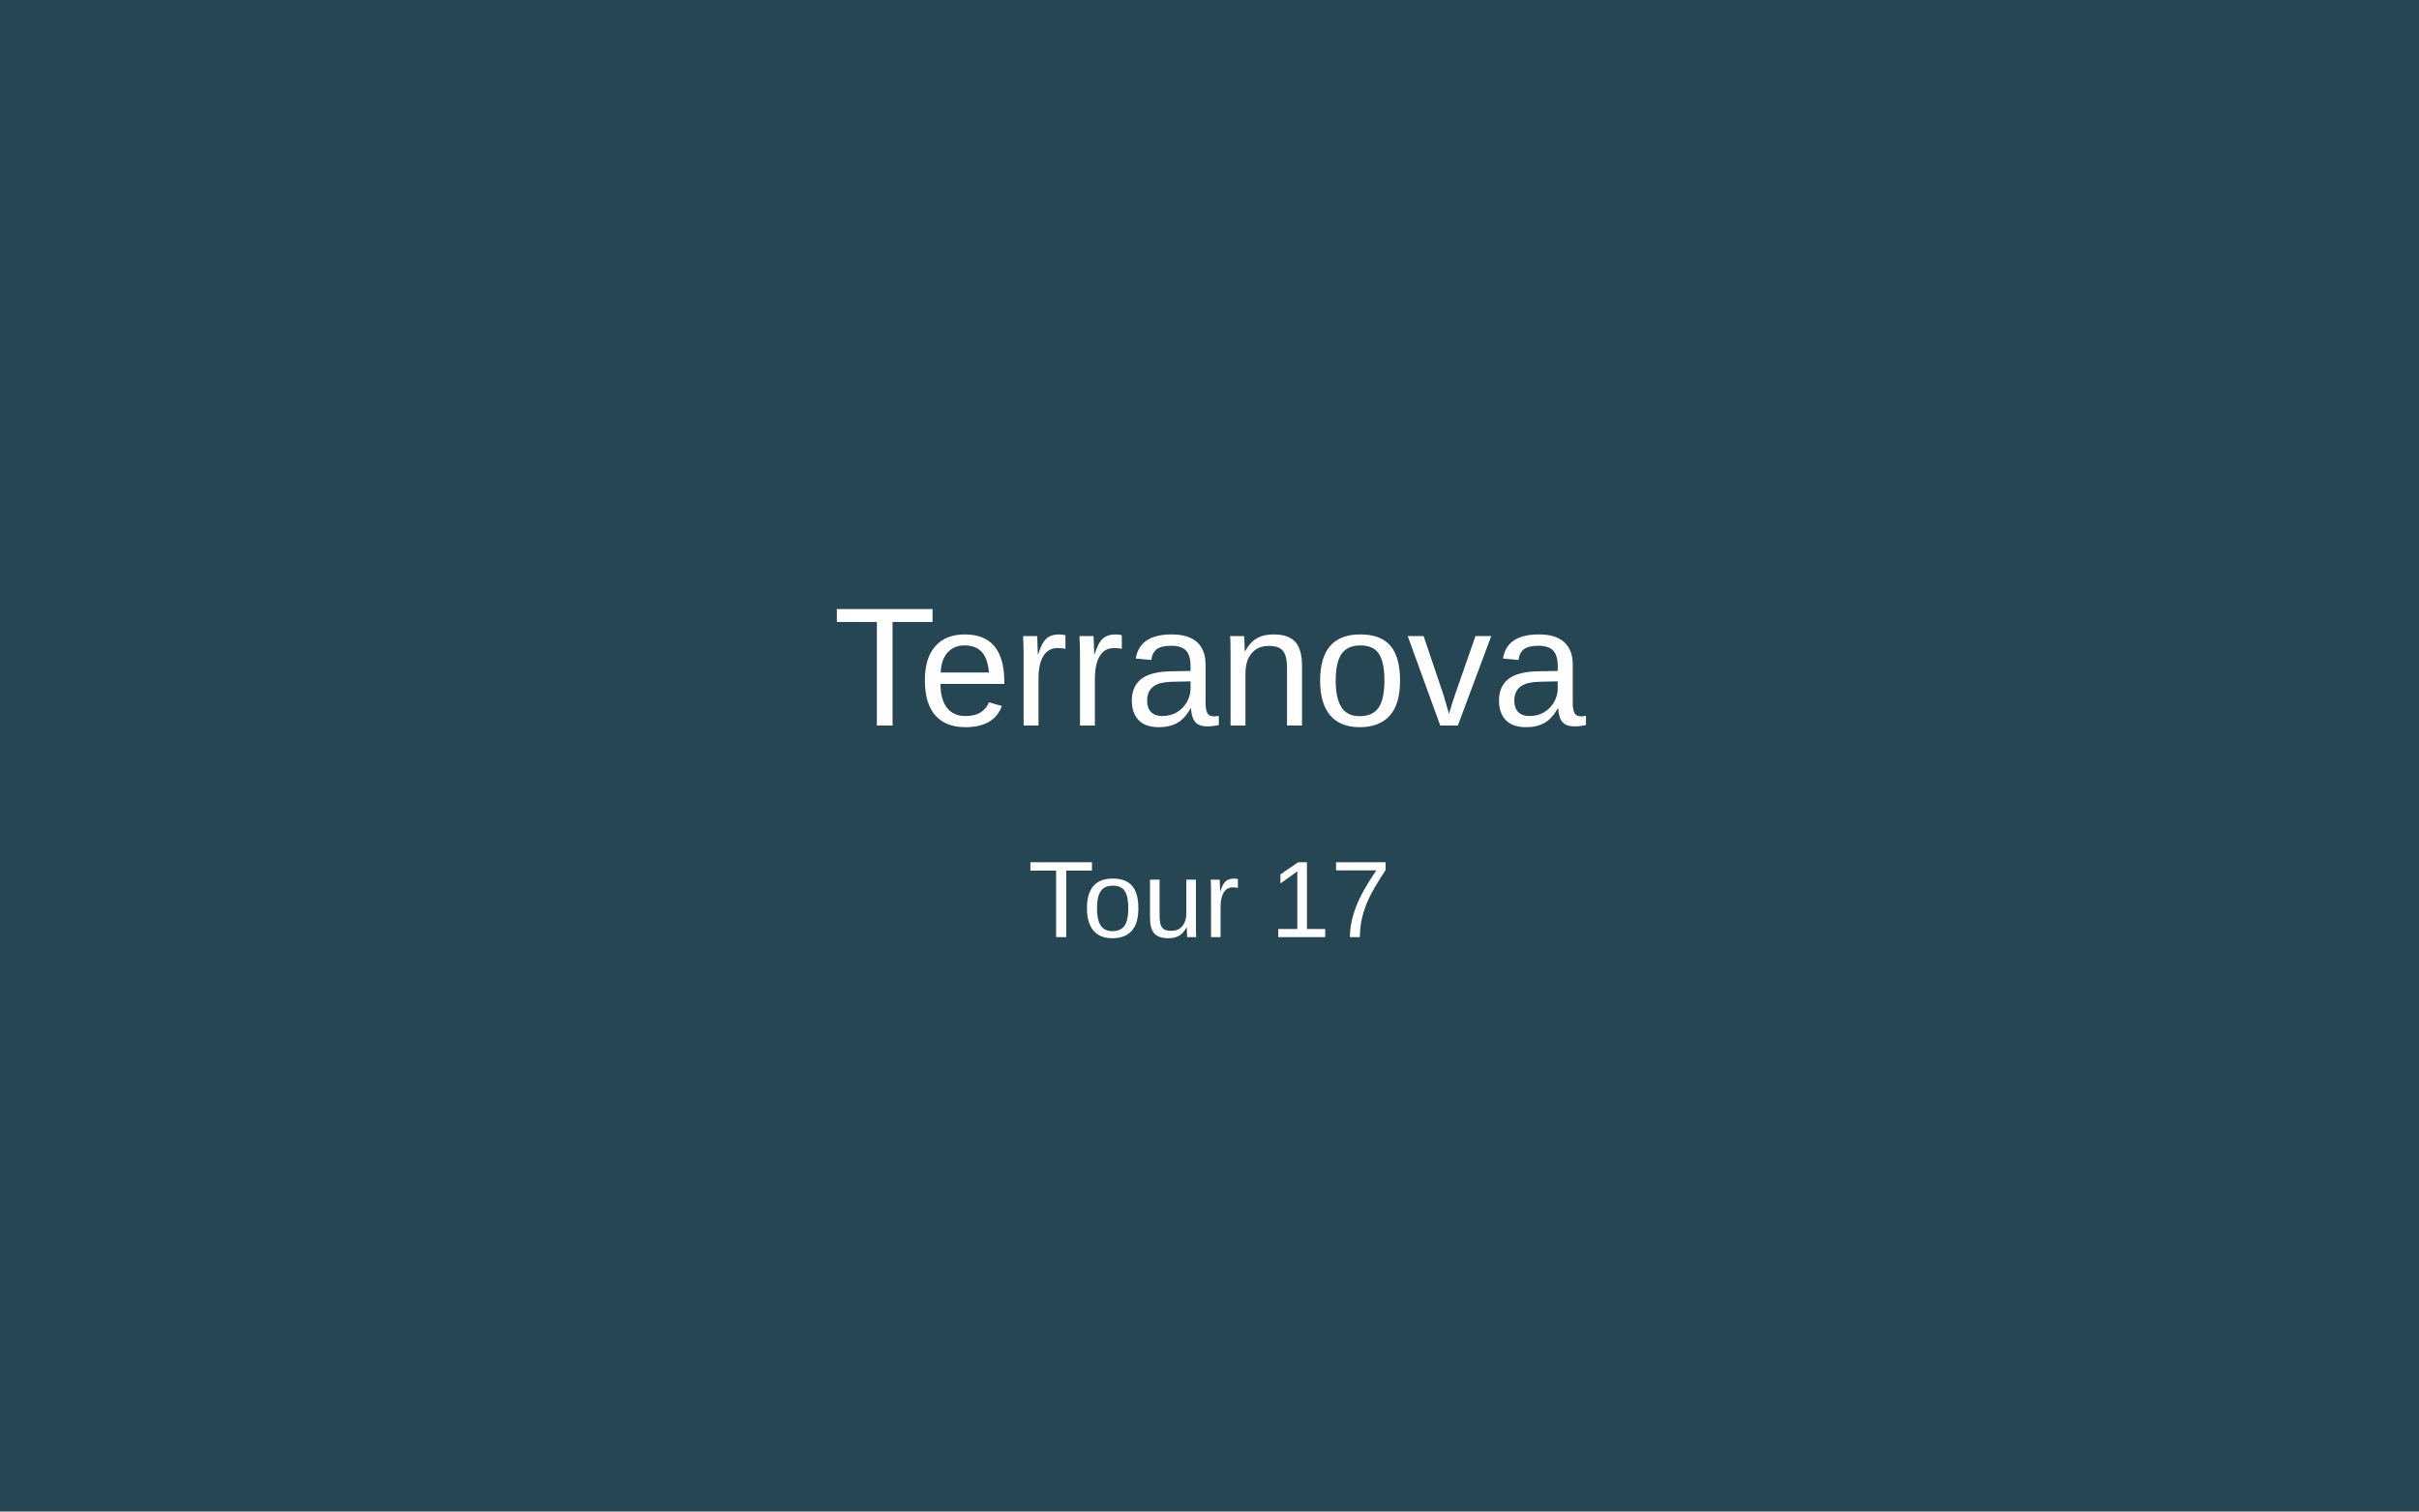
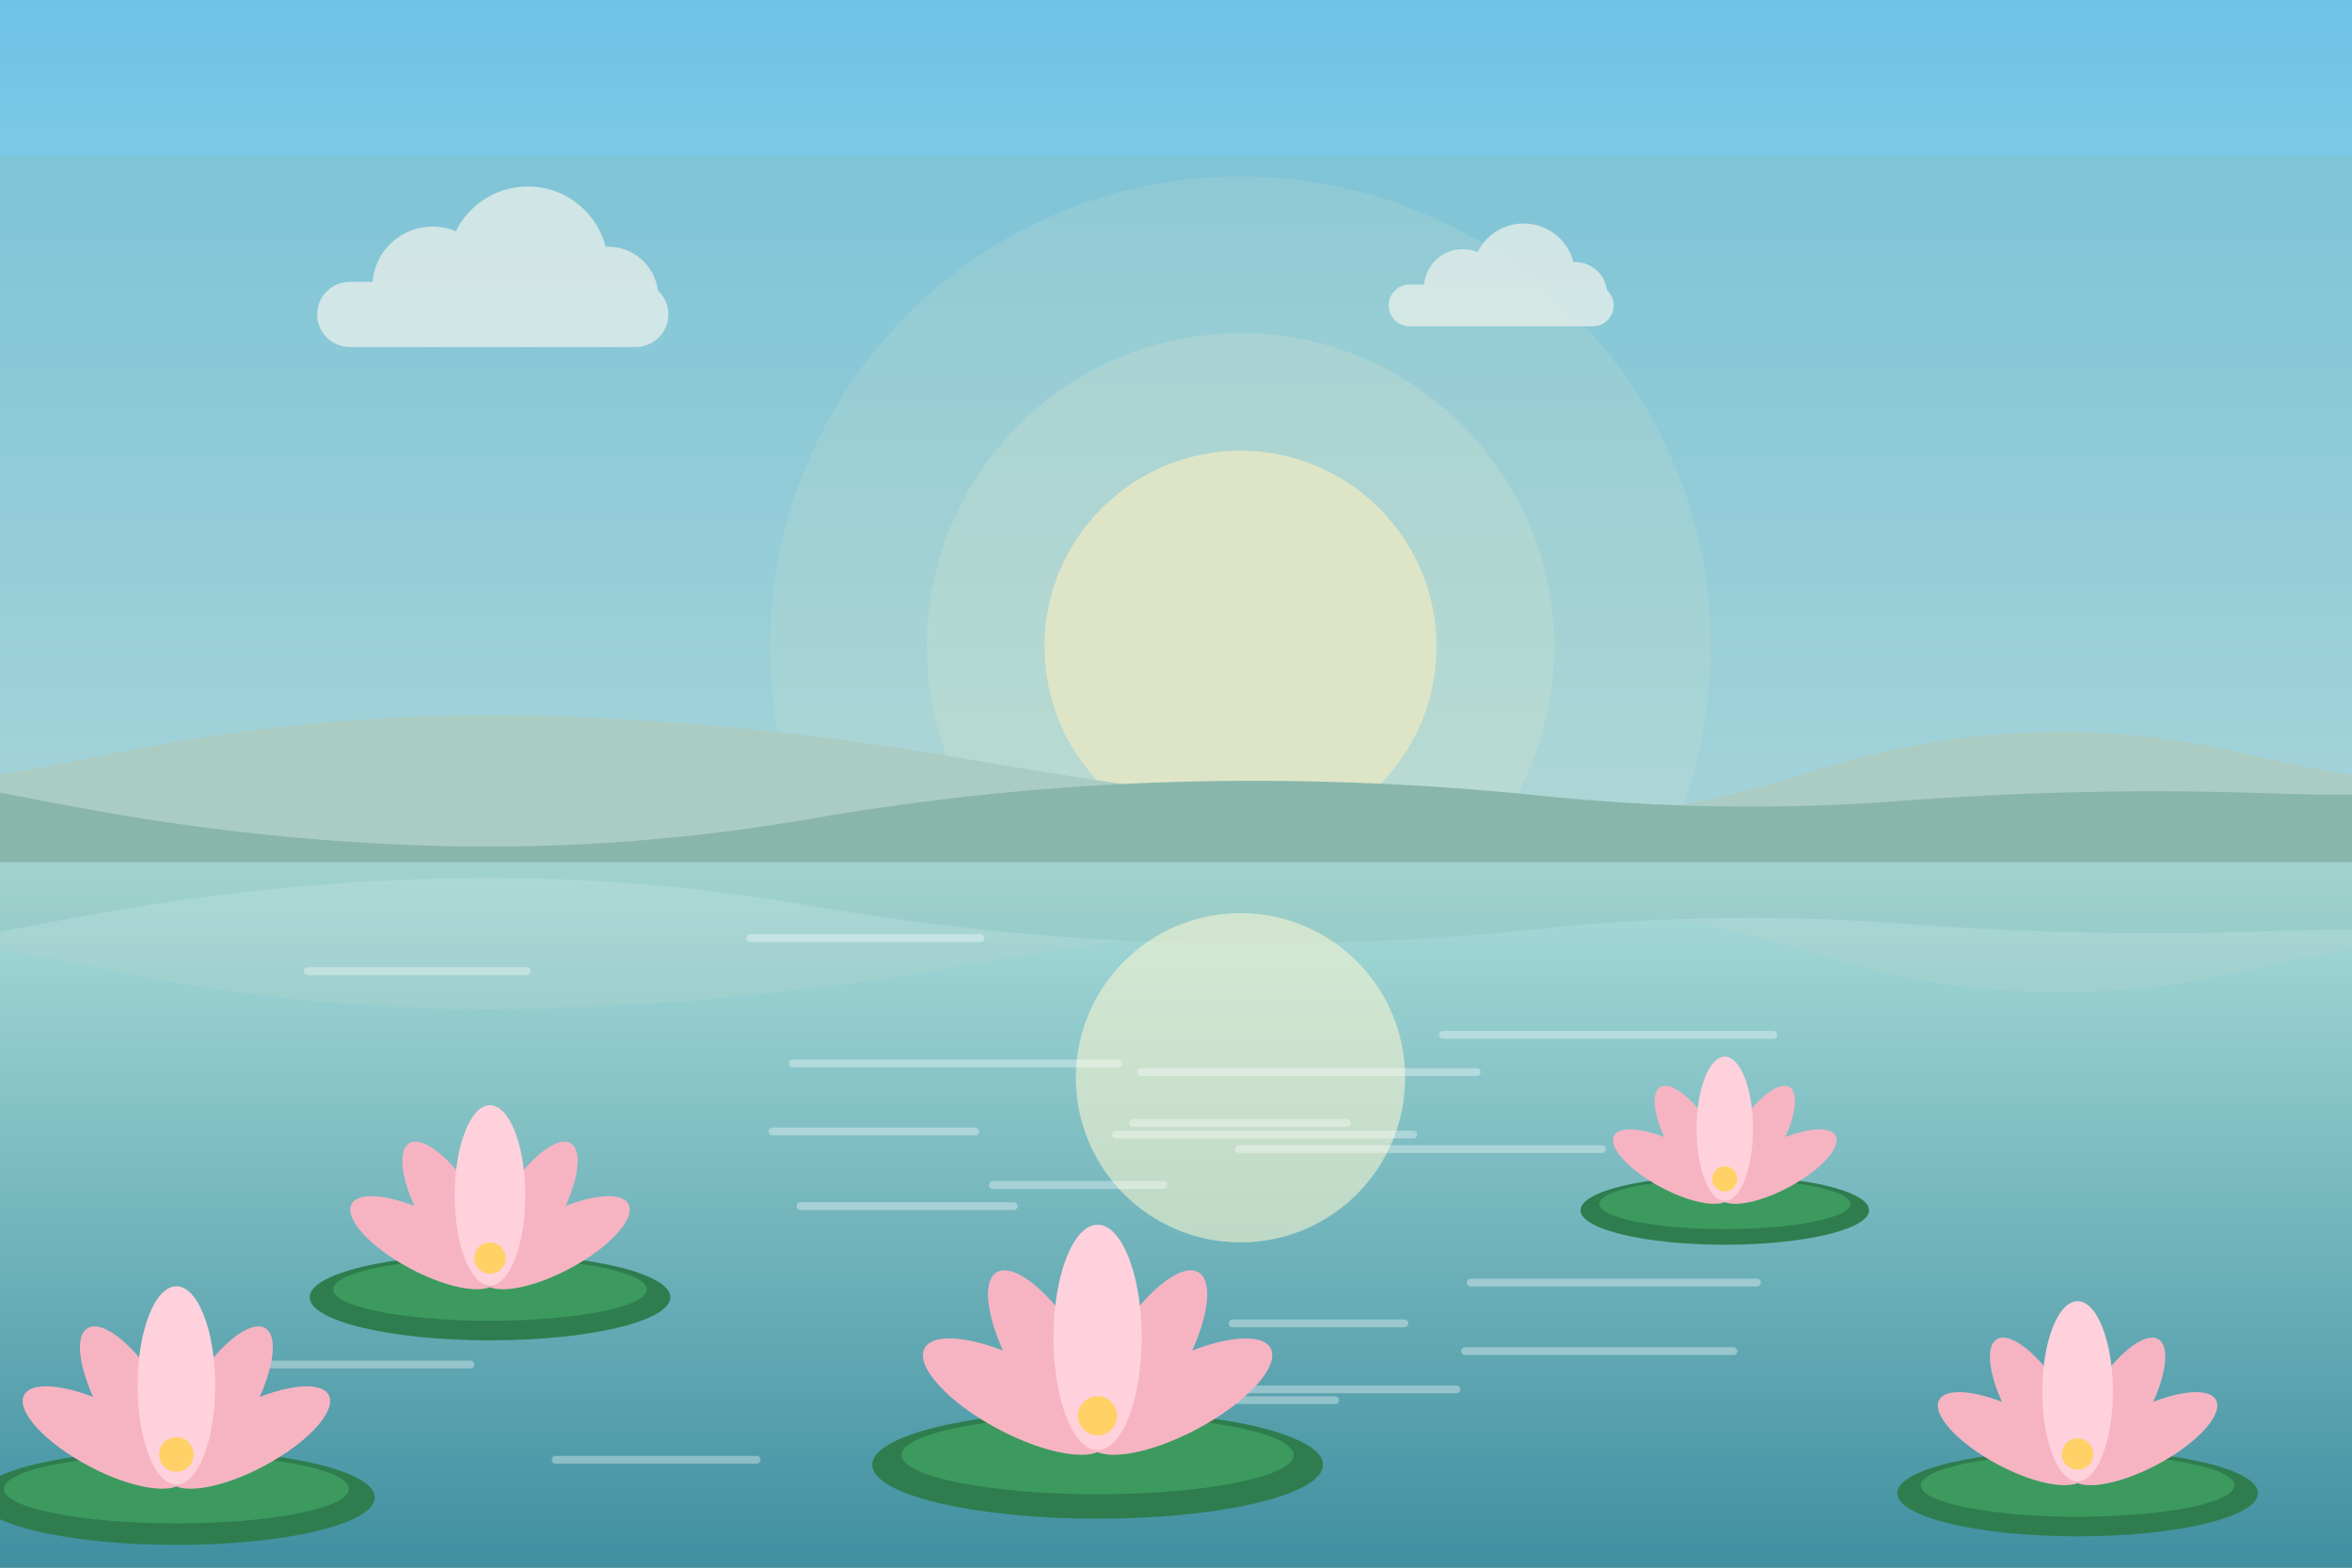
- <svg xmlns="http://www.w3.org/2000/svg" width="800" height="500" viewBox="0 0 800 500">
-   <rect width="800" height="500" fill="#264653" />
-   <text x="400" y="240" font-family="Arial, sans-serif" font-size="56" fill="#fff" text-anchor="middle">Terranova</text>
-   <text x="400" y="310" font-family="Arial, sans-serif" font-size="36" fill="#fff" text-anchor="middle">Tour 17</text>
+ <svg xmlns="http://www.w3.org/2000/svg" viewBox="0 0 1200 800" width="1200" height="800" preserveAspectRatio="xMidYMid slice" role="img">
+   <defs>
+     <linearGradient id="sky" x1="0" y1="0" x2="0" y2="1">
+       <stop offset="0" stop-color="#6ec3e6" />
+       <stop offset="1" stop-color="#eaf7ee" />
+     </linearGradient>
+   </defs>
+   <rect width="1200" height="800" fill="url(#sky)" />
+   <circle cx="632.9" cy="330.0" r="240.0" fill="#fff7d1" opacity=".16" />
+   <circle cx="632.9" cy="330.0" r="160.0" fill="#fff7d1" opacity=".25" />
+   <circle cx="632.9" cy="330.0" r="100.0" fill="#fff7d1" />
+   <g fill="#ffffff" opacity=".85" transform="translate(765.9,145.2) scale(0.82)">
+     <rect x="-70" y="0" width="140" height="26" rx="13" />
+     <circle cx="-24" cy="2" r="24" />
+     <circle cx="14" cy="-6" r="32" />
+     <circle cx="46" cy="6" r="20" />
+   </g>
+   <g fill="#ffffff" opacity=".85" transform="translate(251.4,143.8) scale(1.28)">
+     <rect x="-70" y="0" width="140" height="26" rx="13" />
+     <circle cx="-24" cy="2" r="24" />
+     <circle cx="14" cy="-6" r="32" />
+     <circle cx="46" cy="6" r="20" />
+   </g>
+   <path d="M-50.0,397.1 Q-50.0,406.3 58.3,384.4 Q166.7,362.4 275.0,365.3 Q383.3,368.2 491.7,387.1 Q600.0,405.9 708.3,417.1 Q816.7,428.2 925.0,393.6 Q1033.3,359.0 1141.7,383.8 Q1250.0,408.6 1250.0,393.3 L1250.0,377.9 L1250,800 L-50,800 Z" fill="#b8d4cc" />
+   <path d="M-50.0,392.0 Q-50.0,395.5 42.9,412.6 Q135.7,429.7 228.6,431.8 Q321.4,433.8 414.3,417.7 Q507.1,401.7 600.0,399.0 Q692.9,396.4 785.7,406.0 Q878.6,415.7 971.4,408.6 Q1064.3,401.6 1157.1,404.8 Q1250.0,408.1 1250.0,396.9 L1250.0,385.7 L1250,800 L-50,800 Z" fill="#89b6ab" />
+   <defs>
+     <linearGradient id="lake" x1="0" y1="0" x2="0" y2="1">
+       <stop offset="0" stop-color="#aaddda" />
+       <stop offset="1" stop-color="#3f8fa0" />
+     </linearGradient>
+   </defs>
+   <rect x="0.0" y="440.0" width="1200.0" height="360.0" rx="0" fill="url(#lake)" />
+   <g transform="translate(0,880) scale(1,-1)" opacity=".28">
+     <path d="M-50.0,397.1 Q-50.0,406.3 58.3,384.4 Q166.7,362.4 275.0,365.3 Q383.3,368.2 491.7,387.1 Q600.0,405.9 708.3,417.1 Q816.7,428.2 925.0,393.6 Q1033.3,359.0 1141.7,383.8 Q1250.0,408.6 1250.0,393.3 L1250.0,377.9 L1250,800 L-50,800 Z" fill="#b8d4cc" />
+     <path d="M-50.0,392.0 Q-50.0,395.5 42.9,412.6 Q135.7,429.7 228.6,431.8 Q321.4,433.8 414.3,417.7 Q507.1,401.7 600.0,399.0 Q692.9,396.4 785.7,406.0 Q878.6,415.7 971.4,408.6 Q1064.3,401.6 1157.1,404.8 Q1250.0,408.1 1250.0,396.9 L1250.0,385.7 L1250,800 L-50,800 Z" fill="#89b6ab" />
+   </g>
+   <circle cx="632.9" cy="550.0" r="84.0" fill="#fff7d1" opacity=".55" />
+   <rect x="580.1" y="707.0" width="165.0" height="4.0" rx="2" fill="#ffffff" opacity=".35" />
+   <rect x="567.3" y="577.0" width="155.7" height="4.0" rx="2" fill="#ffffff" opacity=".35" />
+   <rect x="745.5" y="687.5" width="140.9" height="4.0" rx="2" fill="#ffffff" opacity=".35" />
+   <rect x="406.4" y="613.5" width="112.8" height="4.0" rx="2" fill="#ffffff" opacity=".35" />
+   <rect x="504.5" y="602.7" width="91.1" height="4.0" rx="2" fill="#ffffff" opacity=".35" />
+   <rect x="155.0" y="493.6" width="115.8" height="4.0" rx="2" fill="#ffffff" opacity=".35" />
+   <rect x="380.8" y="476.7" width="121.5" height="4.0" rx="2" fill="#ffffff" opacity=".35" />
+   <rect x="734.2" y="526.1" width="172.5" height="4.0" rx="2" fill="#ffffff" opacity=".35" />
+   <rect x="402.4" y="540.7" width="170.1" height="4.0" rx="2" fill="#ffffff" opacity=".35" />
+   <rect x="85.6" y="694.3" width="156.4" height="4.0" rx="2" fill="#ffffff" opacity=".35" />
+   <rect x="281.5" y="742.9" width="106.5" height="4.0" rx="2" fill="#ffffff" opacity=".35" />
+   <rect x="516.0" y="712.5" width="167.2" height="4.0" rx="2" fill="#ffffff" opacity=".35" />
+   <rect x="576.1" y="571.0" width="113.1" height="4.0" rx="2" fill="#ffffff" opacity=".35" />
+   <rect x="626.9" y="673.3" width="91.6" height="4.0" rx="2" fill="#ffffff" opacity=".35" />
+   <rect x="748.4" y="652.5" width="150.0" height="4.0" rx="2" fill="#ffffff" opacity=".35" />
+   <rect x="630.0" y="584.4" width="189.3" height="4.0" rx="2" fill="#ffffff" opacity=".35" />
+   <rect x="580.1" y="545.1" width="175.3" height="4.0" rx="2" fill="#ffffff" opacity=".35" />
+   <rect x="392.1" y="575.4" width="107.4" height="4.0" rx="2" fill="#ffffff" opacity=".35" />
+   <g transform="translate(250.0,640.0) scale(1.00)">
+     <ellipse cx="0" cy="22" rx="92" ry="22" fill="#2f7d4f" />
+     <ellipse cx="0" cy="18" rx="80" ry="16" fill="#3c9a5f" />
+     <ellipse cx="0" cy="-26" rx="15" ry="42" fill="#f6b4c3" transform="rotate(-62 0 12)" />
+     <ellipse cx="0" cy="-26" rx="15" ry="42" fill="#f6b4c3" transform="rotate(-31 0 12)" />
+     <ellipse cx="0" cy="-26" rx="15" ry="42" fill="#f6b4c3" transform="rotate(31 0 12)" />
+     <ellipse cx="0" cy="-26" rx="15" ry="42" fill="#f6b4c3" transform="rotate(62 0 12)" />
+     <ellipse cx="0" cy="-30" rx="18" ry="46" fill="#ffd1dc" />
+     <circle cx="0" cy="2" r="8" fill="#ffd166" />
+   </g>
+   <g transform="translate(880.0,600.0) scale(0.80)">
+     <ellipse cx="0" cy="22" rx="92" ry="22" fill="#2f7d4f" />
+     <ellipse cx="0" cy="18" rx="80" ry="16" fill="#3c9a5f" />
+     <ellipse cx="0" cy="-26" rx="15" ry="42" fill="#f6b4c3" transform="rotate(-62 0 12)" />
+     <ellipse cx="0" cy="-26" rx="15" ry="42" fill="#f6b4c3" transform="rotate(-31 0 12)" />
+     <ellipse cx="0" cy="-26" rx="15" ry="42" fill="#f6b4c3" transform="rotate(31 0 12)" />
+     <ellipse cx="0" cy="-26" rx="15" ry="42" fill="#f6b4c3" transform="rotate(62 0 12)" />
+     <ellipse cx="0" cy="-30" rx="18" ry="46" fill="#ffd1dc" />
+     <circle cx="0" cy="2" r="8" fill="#ffd166" />
+   </g>
+   <g transform="translate(560.0,720.0) scale(1.25)">
+     <ellipse cx="0" cy="22" rx="92" ry="22" fill="#2f7d4f" />
+     <ellipse cx="0" cy="18" rx="80" ry="16" fill="#3c9a5f" />
+     <ellipse cx="0" cy="-26" rx="15" ry="42" fill="#f6b4c3" transform="rotate(-62 0 12)" />
+     <ellipse cx="0" cy="-26" rx="15" ry="42" fill="#f6b4c3" transform="rotate(-31 0 12)" />
+     <ellipse cx="0" cy="-26" rx="15" ry="42" fill="#f6b4c3" transform="rotate(31 0 12)" />
+     <ellipse cx="0" cy="-26" rx="15" ry="42" fill="#f6b4c3" transform="rotate(62 0 12)" />
+     <ellipse cx="0" cy="-30" rx="18" ry="46" fill="#ffd1dc" />
+     <circle cx="0" cy="2" r="8" fill="#ffd166" />
+   </g>
+   <g transform="translate(1060.0,740.0) scale(1.00)">
+     <ellipse cx="0" cy="22" rx="92" ry="22" fill="#2f7d4f" />
+     <ellipse cx="0" cy="18" rx="80" ry="16" fill="#3c9a5f" />
+     <ellipse cx="0" cy="-26" rx="15" ry="42" fill="#f6b4c3" transform="rotate(-62 0 12)" />
+     <ellipse cx="0" cy="-26" rx="15" ry="42" fill="#f6b4c3" transform="rotate(-31 0 12)" />
+     <ellipse cx="0" cy="-26" rx="15" ry="42" fill="#f6b4c3" transform="rotate(31 0 12)" />
+     <ellipse cx="0" cy="-26" rx="15" ry="42" fill="#f6b4c3" transform="rotate(62 0 12)" />
+     <ellipse cx="0" cy="-30" rx="18" ry="46" fill="#ffd1dc" />
+     <circle cx="0" cy="2" r="8" fill="#ffd166" />
+   </g>
+   <g transform="translate(90.0,740.0) scale(1.10)">
+     <ellipse cx="0" cy="22" rx="92" ry="22" fill="#2f7d4f" />
+     <ellipse cx="0" cy="18" rx="80" ry="16" fill="#3c9a5f" />
+     <ellipse cx="0" cy="-26" rx="15" ry="42" fill="#f6b4c3" transform="rotate(-62 0 12)" />
+     <ellipse cx="0" cy="-26" rx="15" ry="42" fill="#f6b4c3" transform="rotate(-31 0 12)" />
+     <ellipse cx="0" cy="-26" rx="15" ry="42" fill="#f6b4c3" transform="rotate(31 0 12)" />
+     <ellipse cx="0" cy="-26" rx="15" ry="42" fill="#f6b4c3" transform="rotate(62 0 12)" />
+     <ellipse cx="0" cy="-30" rx="18" ry="46" fill="#ffd1dc" />
+     <circle cx="0" cy="2" r="8" fill="#ffd166" />
+   </g>
</svg>
